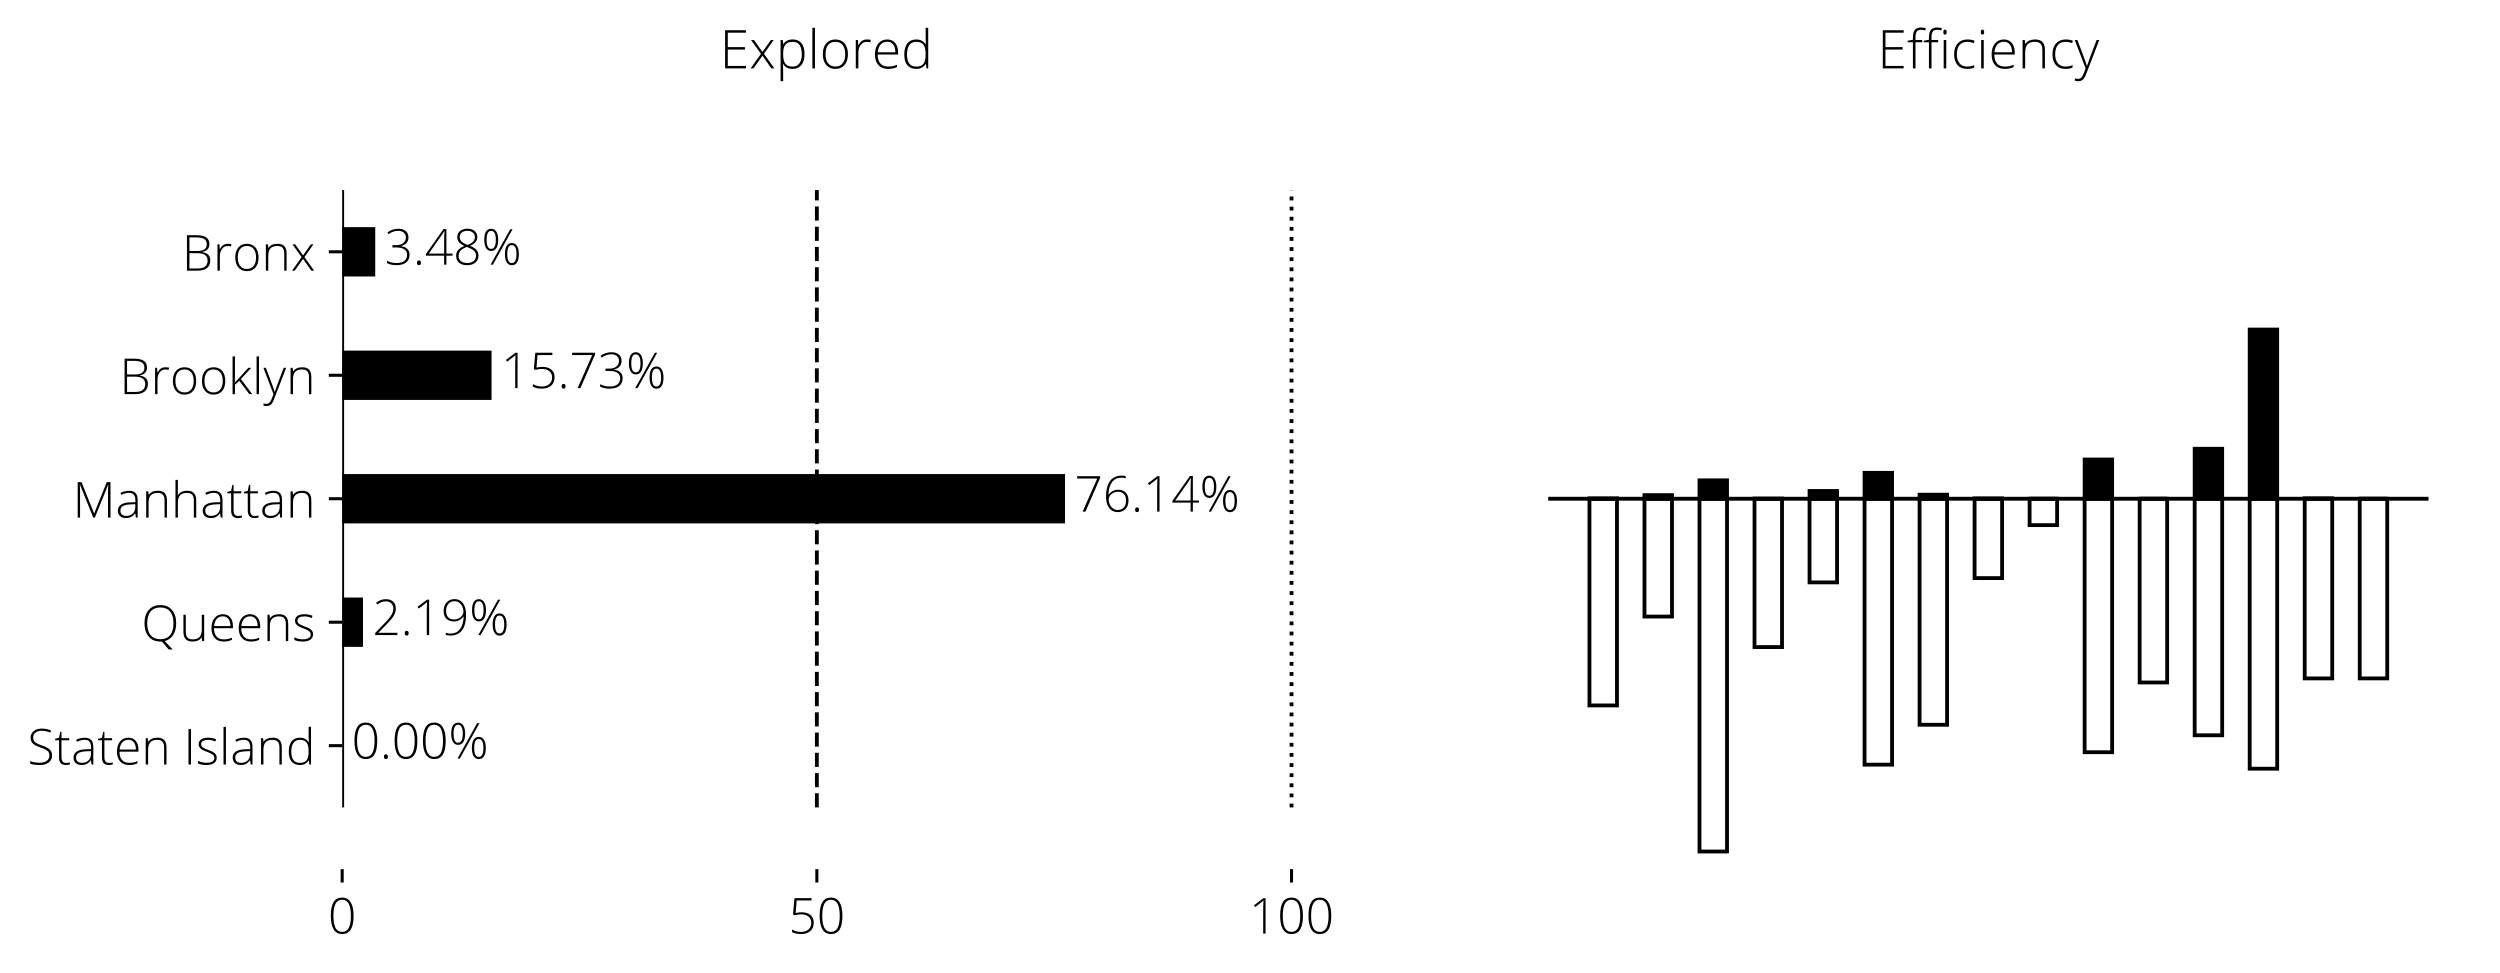
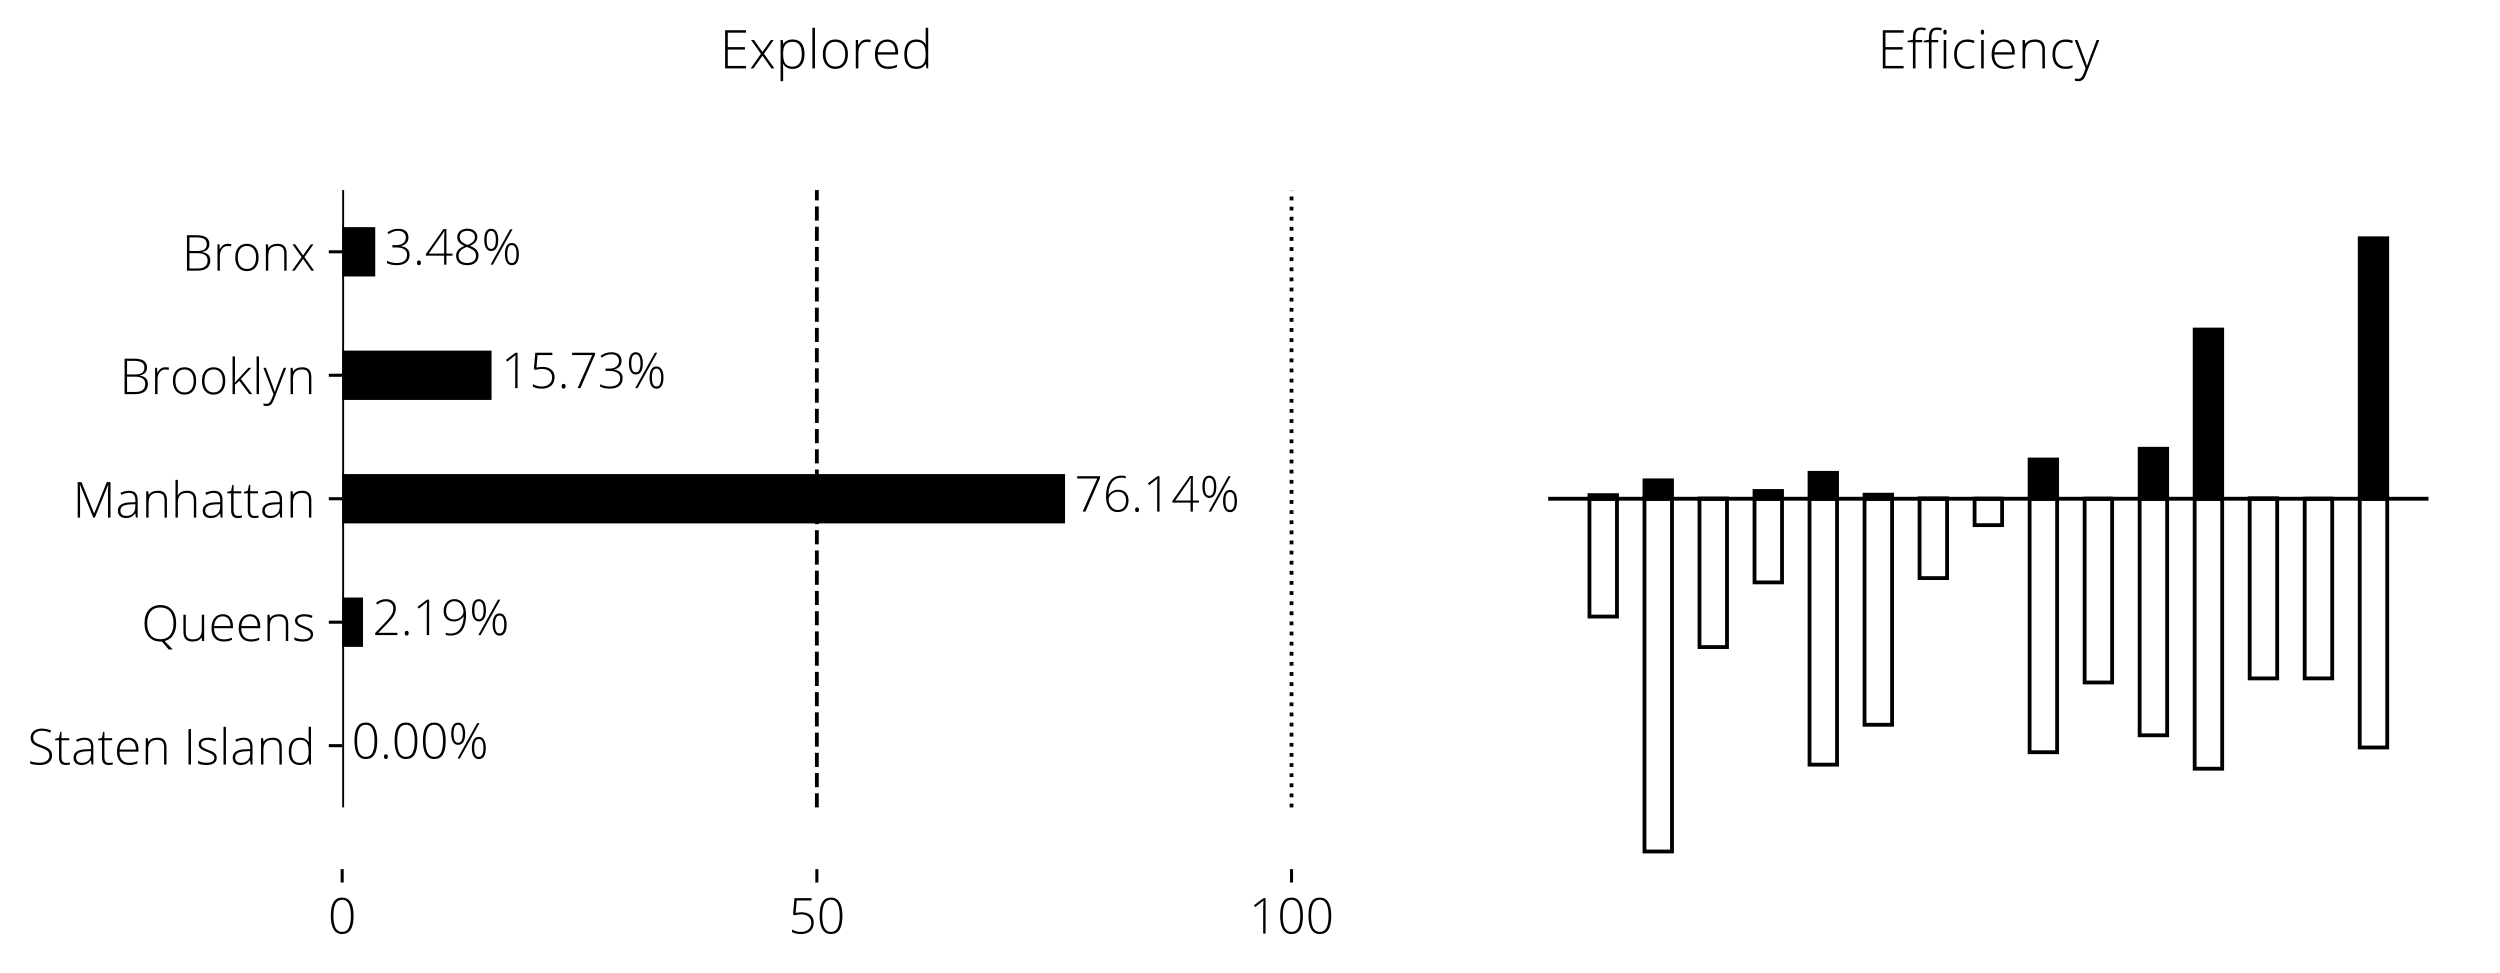
<svg xmlns="http://www.w3.org/2000/svg" xmlns:xlink="http://www.w3.org/1999/xlink" width="654.828pt" height="254.856pt" viewBox="0 0 654.828 254.856" version="1.1">
  <defs>
    <style type="text/css">*{stroke-linejoin: round; stroke-linecap: butt}</style>
  </defs>
  <g id="figure_1">
    <g id="patch_1">
      <path d="M 0 254.856  L 654.828 254.856  L 654.828 0  L 0 0  z " style="fill: #ffffff" />
    </g>
    <g id="axes_1">
      <g id="patch_2">
        <path d="M 89.628 227.654  L 343.265 227.654  L 343.265 33.614  L 89.628 33.614  L 89.628 227.654  z " style="fill: none" />
      </g>
      <g id="patch_3">
-         <path d="M 89.628 201.782  L 89.628 201.782  L 89.628 188.846  L 89.628 188.846  z " clip-path="url(#p8a4d530c50)" />
+         <path d="M 89.628 201.782  L 89.628 201.782  L 89.628 188.846  L 89.628 188.846  z " clip-path="url(#p8595ddb0e6)" />
      </g>
      <g id="patch_4">
-         <path d="M 89.628 169.442  L 95.077 169.442  L 95.077 156.506  L 89.628 156.506  z " clip-path="url(#p8a4d530c50)" />
+         <path d="M 89.628 169.442  L 95.077 169.442  L 95.077 156.506  L 89.628 156.506  z " clip-path="url(#p8595ddb0e6)" />
      </g>
      <g id="patch_5">
-         <path d="M 89.628 137.102  L 278.967 137.102  L 278.967 124.166  L 89.628 124.166  z " clip-path="url(#p8a4d530c50)" />
+         <path d="M 89.628 137.102  L 278.967 137.102  L 278.967 124.166  L 89.628 124.166  z " clip-path="url(#p8595ddb0e6)" />
      </g>
      <g id="patch_6">
-         <path d="M 89.628 104.762  L 128.753 104.762  L 128.753 91.826  L 89.628 91.826  z " clip-path="url(#p8a4d530c50)" />
+         <path d="M 89.628 104.762  L 128.753 104.762  L 128.753 91.826  L 89.628 91.826  z " clip-path="url(#p8595ddb0e6)" />
      </g>
      <g id="patch_7">
-         <path d="M 89.628 72.422  L 98.287 72.422  L 98.287 59.486  L 89.628 59.486  z " clip-path="url(#p8a4d530c50)" />
+         <path d="M 89.628 72.422  L 98.287 72.422  L 98.287 59.486  L 89.628 59.486  z " clip-path="url(#p8595ddb0e6)" />
      </g>
      <g id="matplotlib.axis_1">
        <g id="xtick_1">
          <g id="line2d_1">
            <defs>
-               <path id="m60d6a112e8" d="M 0 0  L 0 3.5  " style="stroke: #000000; stroke-width: 0.8" />
+               <path id="mc3b508fb8c" d="M 0 0  L 0 3.5  " style="stroke: #000000; stroke-width: 0.8" />
            </defs>
            <g>
-               <use xlink:href="#m60d6a112e8" x="89.628" y="227.654" style="stroke: #000000; stroke-width: 0.8" />
+               <use xlink:href="#mc3b508fb8c" x="89.628" y="227.654" style="stroke: #000000; stroke-width: 0.8" />
            </g>
          </g>
          <g id="text_1">
            <g transform="translate(85.91836 244.5322) scale(0.13 -0.13)">
              <defs>
                <path id="OpenSans-Light-30" d="M 3297 2297  Q 3297 1094 2930 515  Q 2563 -63 1819 -63  Q 1103 -63 731 532  Q 359 1128 359 2297  Q 359 3491 720 4066  Q 1081 4641 1819 4641  Q 2541 4641 2919 4045  Q 3297 3450 3297 2297  z M 697 2297  Q 697 1234 975 726  Q 1253 219 1819 219  Q 2409 219 2679 744  Q 2950 1269 2950 2297  Q 2950 3309 2679 3834  Q 2409 4359 1819 4359  Q 1228 4359 962 3834  Q 697 3309 697 2297  z " transform="scale(0.015625)" />
              </defs>
              <use xlink:href="#OpenSans-Light-30" />
            </g>
          </g>
        </g>
        <g id="xtick_2">
          <g id="line2d_2">
            <g>
-               <use xlink:href="#m60d6a112e8" x="213.96" y="227.654" style="stroke: #000000; stroke-width: 0.8" />
+               <use xlink:href="#mc3b508fb8c" x="213.96" y="227.654" style="stroke: #000000; stroke-width: 0.8" />
            </g>
          </g>
          <g id="text_2">
            <g transform="translate(206.5398 244.5322) scale(0.13 -0.13)">
              <defs>
                <path id="OpenSans-Light-35" d="M 1678 2747  Q 2409 2747 2829 2394  Q 3250 2041 3250 1422  Q 3250 719 2812 328  Q 2375 -63 1606 -63  Q 1266 -63 959 4  Q 653 72 447 197  L 447 519  Q 784 347 1046 280  Q 1309 213 1606 213  Q 2206 213 2568 530  Q 2931 847 2931 1388  Q 2931 1897 2578 2187  Q 2225 2478 1619 2478  Q 1213 2478 769 2356  L 581 2478  L 763 4569  L 2963 4569  L 2963 4269  L 1056 4269  L 916 2656  Q 1403 2747 1678 2747  z " transform="scale(0.015625)" />
              </defs>
              <use xlink:href="#OpenSans-Light-35" />
              <use xlink:href="#OpenSans-Light-30" x="57.08" />
            </g>
          </g>
        </g>
        <g id="xtick_3">
          <g id="line2d_3">
            <g>
-               <use xlink:href="#m60d6a112e8" x="338.292" y="227.654" style="stroke: #000000; stroke-width: 0.8" />
+               <use xlink:href="#mc3b508fb8c" x="338.292" y="227.654" style="stroke: #000000; stroke-width: 0.8" />
            </g>
          </g>
          <g id="text_3">
            <g transform="translate(327.1613 244.5322) scale(0.13 -0.13)">
              <defs>
                <path id="OpenSans-Light-31" d="M 2131 0  L 1825 0  L 1825 3328  Q 1825 3781 1863 4269  Q 1816 4222 1766 4178  Q 1716 4134 800 3419  L 622 3641  L 1863 4569  L 2131 4569  L 2131 0  z " transform="scale(0.015625)" />
              </defs>
              <use xlink:href="#OpenSans-Light-31" />
              <use xlink:href="#OpenSans-Light-30" x="57.08" />
              <use xlink:href="#OpenSans-Light-30" x="114.16" />
            </g>
          </g>
        </g>
      </g>
      <g id="matplotlib.axis_2">
        <g id="ytick_1">
          <g id="line2d_4">
            <defs>
-               <path id="m57451c003b" d="M 0 0  L -3.5 0  " style="stroke: #000000; stroke-width: 0.8" />
+               <path id="mf82429745a" d="M 0 0  L -3.5 0  " style="stroke: #000000; stroke-width: 0.8" />
            </defs>
            <g>
-               <use xlink:href="#m57451c003b" x="89.628" y="195.314" style="stroke: #000000; stroke-width: 0.8" />
+               <use xlink:href="#mf82429745a" x="89.628" y="195.314" style="stroke: #000000; stroke-width: 0.8" />
            </g>
          </g>
          <g id="text_4">
            <g transform="translate(7.2 200.2532) scale(0.13 -0.13)">
              <defs>
                <path id="OpenSans-Light-53" d="M 3169 1178  Q 3169 606 2748 271  Q 2328 -63 1631 -63  Q 794 -63 347 122  L 347 441  Q 841 231 1606 231  Q 2169 231 2498 489  Q 2828 747 2828 1166  Q 2828 1425 2718 1595  Q 2609 1766 2362 1906  Q 2116 2047 1638 2209  Q 938 2450 670 2729  Q 403 3009 403 3475  Q 403 3988 804 4311  Q 1206 4634 1838 4634  Q 2481 4634 3047 4391  L 2931 4116  Q 2363 4353 1844 4353  Q 1338 4353 1038 4118  Q 738 3884 738 3481  Q 738 3228 830 3065  Q 922 2903 1131 2773  Q 1341 2644 1850 2463  Q 2384 2278 2653 2104  Q 2922 1931 3045 1711  Q 3169 1491 3169 1178  z " transform="scale(0.015625)" />
                <path id="OpenSans-Light-74" d="M 1466 213  Q 1759 213 1978 263  L 1978 13  Q 1753 -63 1459 -63  Q 1009 -63 795 178  Q 581 419 581 934  L 581 3128  L 78 3128  L 78 3309  L 581 3450  L 738 4219  L 897 4219  L 897 3397  L 1894 3397  L 1894 3128  L 897 3128  L 897 978  Q 897 588 1034 400  Q 1172 213 1466 213  z " transform="scale(0.015625)" />
                <path id="OpenSans-Light-61" d="M 2631 0  L 2553 538  L 2528 538  Q 2272 209 2001 73  Q 1731 -63 1363 -63  Q 863 -63 584 193  Q 306 450 306 903  Q 306 1400 720 1675  Q 1134 1950 1919 1966  L 2566 1984  L 2566 2209  Q 2566 2694 2369 2941  Q 2172 3188 1734 3188  Q 1263 3188 756 2925  L 641 3194  Q 1200 3456 1747 3456  Q 2306 3456 2582 3165  Q 2859 2875 2859 2259  L 2859 0  L 2631 0  z M 1381 219  Q 1925 219 2239 530  Q 2553 841 2553 1394  L 2553 1728  L 1959 1703  Q 1244 1669 939 1480  Q 634 1291 634 891  Q 634 572 829 395  Q 1025 219 1381 219  z " transform="scale(0.015625)" />
                <path id="OpenSans-Light-65" d="M 1941 -63  Q 1200 -63 786 393  Q 372 850 372 1672  Q 372 2484 772 2973  Q 1172 3463 1850 3463  Q 2450 3463 2797 3044  Q 3144 2625 3144 1906  L 3144 1656  L 697 1656  Q 703 956 1023 587  Q 1344 219 1941 219  Q 2231 219 2451 259  Q 2672 300 3009 434  L 3009 153  Q 2722 28 2478 -17  Q 2234 -63 1941 -63  z M 1850 3188  Q 1359 3188 1062 2864  Q 766 2541 716 1931  L 2816 1931  Q 2816 2522 2559 2855  Q 2303 3188 1850 3188  z " transform="scale(0.015625)" />
                <path id="OpenSans-Light-6e" d="M 2938 0  L 2938 2203  Q 2938 2716 2722 2948  Q 2506 3181 2053 3181  Q 1444 3181 1161 2873  Q 878 2566 878 1875  L 878 0  L 569 0  L 569 3397  L 831 3397  L 891 2931  L 909 2931  Q 1241 3463 2088 3463  Q 3244 3463 3244 2222  L 3244 0  L 2938 0  z " transform="scale(0.015625)" />
                <path id="OpenSans-Light-20" transform="scale(0.015625)" />
                <path id="OpenSans-Light-49" d="M 647 0  L 647 4569  L 966 4569  L 966 0  L 647 0  z " transform="scale(0.015625)" />
                <path id="OpenSans-Light-73" d="M 2675 884  Q 2675 428 2328 182  Q 1981 -63 1344 -63  Q 663 -63 263 147  L 263 481  Q 775 225 1344 225  Q 1847 225 2108 392  Q 2369 559 2369 838  Q 2369 1094 2161 1269  Q 1953 1444 1478 1613  Q 969 1797 762 1930  Q 556 2063 451 2230  Q 347 2397 347 2638  Q 347 3019 667 3241  Q 988 3463 1563 3463  Q 2113 3463 2606 3256  L 2491 2975  Q 1991 3181 1563 3181  Q 1147 3181 903 3043  Q 659 2906 659 2663  Q 659 2397 848 2237  Q 1038 2078 1588 1881  Q 2047 1716 2256 1583  Q 2466 1450 2570 1281  Q 2675 1113 2675 884  z " transform="scale(0.015625)" />
                <path id="OpenSans-Light-6c" d="M 878 0  L 569 0  L 569 4863  L 878 4863  L 878 0  z " transform="scale(0.015625)" />
                <path id="OpenSans-Light-64" d="M 1813 3463  Q 2181 3463 2450 3328  Q 2719 3194 2931 2869  L 2950 2869  Q 2931 3263 2931 3641  L 2931 4863  L 3238 4863  L 3238 0  L 3034 0  L 2956 519  L 2931 519  Q 2544 -63 1819 -63  Q 1116 -63 744 375  Q 372 813 372 1650  Q 372 2531 740 2997  Q 1109 3463 1813 3463  z M 1813 3181  Q 1256 3181 976 2790  Q 697 2400 697 1656  Q 697 213 1819 213  Q 2394 213 2662 547  Q 2931 881 2931 1650  L 2931 1703  Q 2931 2491 2667 2836  Q 2403 3181 1813 3181  z " transform="scale(0.015625)" />
              </defs>
              <use xlink:href="#OpenSans-Light-53" />
              <use xlink:href="#OpenSans-Light-74" x="54.492" />
              <use xlink:href="#OpenSans-Light-61" x="87.988" />
              <use xlink:href="#OpenSans-Light-74" x="140.967" />
              <use xlink:href="#OpenSans-Light-65" x="174.463" />
              <use xlink:href="#OpenSans-Light-6e" x="229.346" />
              <use xlink:href="#OpenSans-Light-20" x="288.33" />
              <use xlink:href="#OpenSans-Light-49" x="314.307" />
              <use xlink:href="#OpenSans-Light-73" x="339.502" />
              <use xlink:href="#OpenSans-Light-6c" x="386.084" />
              <use xlink:href="#OpenSans-Light-61" x="408.691" />
              <use xlink:href="#OpenSans-Light-6e" x="461.67" />
              <use xlink:href="#OpenSans-Light-64" x="520.654" />
            </g>
          </g>
        </g>
        <g id="ytick_2">
          <g id="line2d_5">
            <g>
-               <use xlink:href="#m57451c003b" x="89.628" y="162.974" style="stroke: #000000; stroke-width: 0.8" />
+               <use xlink:href="#mf82429745a" x="89.628" y="162.974" style="stroke: #000000; stroke-width: 0.8" />
            </g>
          </g>
          <g id="text_5">
            <g transform="translate(37.03094 167.9132) scale(0.13 -0.13)">
              <defs>
                <path id="OpenSans-Light-51" d="M 4488 2291  Q 4488 1372 4094 770  Q 3700 169 3003 0  L 4044 -1088  L 3525 -1088  L 2644 -56  L 2541 -63  L 2444 -63  Q 1491 -63 947 570  Q 403 1203 403 2297  Q 403 3388 951 4014  Q 1500 4641 2450 4641  Q 3406 4641 3947 4011  Q 4488 3381 4488 2291  z M 750 2291  Q 750 1309 1187 773  Q 1625 238 2444 238  Q 3269 238 3705 769  Q 4141 1300 4141 2291  Q 4141 3278 3705 3804  Q 3269 4331 2450 4331  Q 1634 4331 1192 3800  Q 750 3269 750 2291  z " transform="scale(0.015625)" />
                <path id="OpenSans-Light-75" d="M 838 3397  L 838 1197  Q 838 684 1053 451  Q 1269 219 1722 219  Q 2328 219 2614 525  Q 2900 831 2900 1522  L 2900 3397  L 3206 3397  L 3206 0  L 2944 0  L 2888 469  L 2869 469  Q 2538 -63 1691 -63  Q 531 -63 531 1178  L 531 3397  L 838 3397  z " transform="scale(0.015625)" />
              </defs>
              <use xlink:href="#OpenSans-Light-51" />
              <use xlink:href="#OpenSans-Light-75" x="76.416" />
              <use xlink:href="#OpenSans-Light-65" x="135.4" />
              <use xlink:href="#OpenSans-Light-65" x="190.283" />
              <use xlink:href="#OpenSans-Light-6e" x="245.166" />
              <use xlink:href="#OpenSans-Light-73" x="304.15" />
            </g>
          </g>
        </g>
        <g id="ytick_3">
          <g id="line2d_6">
            <g>
-               <use xlink:href="#m57451c003b" x="89.628" y="130.634" style="stroke: #000000; stroke-width: 0.8" />
+               <use xlink:href="#mf82429745a" x="89.628" y="130.634" style="stroke: #000000; stroke-width: 0.8" />
            </g>
          </g>
          <g id="text_6">
            <g transform="translate(19.03406 135.5732) scale(0.13 -0.13)">
              <defs>
                <path id="OpenSans-Light-4d" d="M 2656 0  L 953 4219  L 928 4219  Q 953 3831 953 3425  L 953 0  L 647 0  L 647 4569  L 1141 4569  L 2759 550  L 2778 550  L 4397 4569  L 4878 4569  L 4878 0  L 4556 0  L 4556 3463  Q 4556 3825 4594 4213  L 4569 4213  L 2859 0  L 2656 0  z " transform="scale(0.015625)" />
                <path id="OpenSans-Light-68" d="M 2938 0  L 2938 2203  Q 2938 2716 2722 2948  Q 2506 3181 2053 3181  Q 1444 3181 1161 2873  Q 878 2566 878 1875  L 878 0  L 569 0  L 569 4863  L 878 4863  L 878 3316  L 863 2881  L 884 2881  Q 1075 3188 1365 3325  Q 1656 3463 2088 3463  Q 3244 3463 3244 2222  L 3244 0  L 2938 0  z " transform="scale(0.015625)" />
              </defs>
              <use xlink:href="#OpenSans-Light-4d" />
              <use xlink:href="#OpenSans-Light-61" x="86.279" />
              <use xlink:href="#OpenSans-Light-6e" x="139.258" />
              <use xlink:href="#OpenSans-Light-68" x="198.242" />
              <use xlink:href="#OpenSans-Light-61" x="257.227" />
              <use xlink:href="#OpenSans-Light-74" x="310.205" />
              <use xlink:href="#OpenSans-Light-74" x="343.701" />
              <use xlink:href="#OpenSans-Light-61" x="377.197" />
              <use xlink:href="#OpenSans-Light-6e" x="430.176" />
            </g>
          </g>
        </g>
        <g id="ytick_4">
          <g id="line2d_7">
            <g>
-               <use xlink:href="#m57451c003b" x="89.628" y="98.294" style="stroke: #000000; stroke-width: 0.8" />
+               <use xlink:href="#mf82429745a" x="89.628" y="98.294" style="stroke: #000000; stroke-width: 0.8" />
            </g>
          </g>
          <g id="text_7">
            <g transform="translate(31.31703 103.2332) scale(0.13 -0.13)">
              <defs>
                <path id="OpenSans-Light-42" d="M 647 4569  L 1900 4569  Q 2747 4569 3144 4281  Q 3541 3994 3541 3413  Q 3541 3016 3298 2752  Q 3056 2488 2591 2413  L 2591 2394  Q 3138 2313 3395 2048  Q 3653 1784 3653 1313  Q 3653 681 3234 340  Q 2816 0 2047 0  L 647 0  L 647 4569  z M 966 2534  L 1972 2534  Q 2616 2534 2908 2748  Q 3200 2963 3200 3419  Q 3200 3875 2870 4081  Q 2541 4288 1888 4288  L 966 4288  L 966 2534  z M 966 2253  L 966 281  L 2041 281  Q 3309 281 3309 1313  Q 3309 2253 1972 2253  L 966 2253  z " transform="scale(0.015625)" />
                <path id="OpenSans-Light-72" d="M 1906 3463  Q 2122 3463 2369 3419  L 2309 3122  Q 2097 3175 1869 3175  Q 1434 3175 1156 2806  Q 878 2438 878 1875  L 878 0  L 569 0  L 569 3397  L 831 3397  L 863 2784  L 884 2784  Q 1094 3159 1331 3311  Q 1569 3463 1906 3463  z " transform="scale(0.015625)" />
                <path id="OpenSans-Light-6f" d="M 3378 1703  Q 3378 872 2975 404  Q 2572 -63 1863 -63  Q 1416 -63 1075 153  Q 734 369 553 772  Q 372 1175 372 1703  Q 372 2534 775 2998  Q 1178 3463 1881 3463  Q 2581 3463 2979 2992  Q 3378 2522 3378 1703  z M 697 1703  Q 697 1003 1005 611  Q 1313 219 1875 219  Q 2438 219 2745 611  Q 3053 1003 3053 1703  Q 3053 2406 2742 2793  Q 2431 3181 1869 3181  Q 1306 3181 1001 2795  Q 697 2409 697 1703  z " transform="scale(0.015625)" />
                <path id="OpenSans-Light-6b" d="M 872 1491  L 2606 3397  L 2981 3397  L 1644 1947  L 3097 0  L 2725 0  L 1434 1716  L 878 1209  L 878 0  L 569 0  L 569 4863  L 878 4863  L 878 2425  L 856 1491  L 872 1491  z " transform="scale(0.015625)" />
                <path id="OpenSans-Light-79" d="M 0 3397  L 319 3397  L 1038 1491  Q 1366 613 1453 306  L 1472 306  Q 1603 709 1900 1509  L 2619 3397  L 2938 3397  L 1416 -550  Q 1231 -1031 1106 -1200  Q 981 -1369 814 -1453  Q 647 -1538 409 -1538  Q 231 -1538 13 -1472  L 13 -1203  Q 194 -1253 403 -1253  Q 563 -1253 684 -1178  Q 806 -1103 904 -945  Q 1003 -788 1133 -445  Q 1263 -103 1300 0  L 0 3397  z " transform="scale(0.015625)" />
              </defs>
              <use xlink:href="#OpenSans-Light-42" />
              <use xlink:href="#OpenSans-Light-72" x="62.695" />
              <use xlink:href="#OpenSans-Light-6f" x="101.611" />
              <use xlink:href="#OpenSans-Light-6f" x="160.205" />
              <use xlink:href="#OpenSans-Light-6b" x="218.799" />
              <use xlink:href="#OpenSans-Light-6c" x="267.188" />
              <use xlink:href="#OpenSans-Light-79" x="289.795" />
              <use xlink:href="#OpenSans-Light-6e" x="335.693" />
            </g>
          </g>
        </g>
        <g id="ytick_5">
          <g id="line2d_8">
            <g>
-               <use xlink:href="#m57451c003b" x="89.628" y="65.954" style="stroke: #000000; stroke-width: 0.8" />
+               <use xlink:href="#mf82429745a" x="89.628" y="65.954" style="stroke: #000000; stroke-width: 0.8" />
            </g>
          </g>
          <g id="text_8">
            <g transform="translate(47.65641 70.89317) scale(0.13 -0.13)">
              <defs>
                <path id="OpenSans-Light-78" d="M 1403 1747  L 219 3397  L 575 3397  L 1588 1966  L 2591 3397  L 2931 3397  L 1766 1747  L 3016 0  L 2656 0  L 1588 1516  L 513 0  L 172 0  L 1403 1747  z " transform="scale(0.015625)" />
              </defs>
              <use xlink:href="#OpenSans-Light-42" />
              <use xlink:href="#OpenSans-Light-72" x="62.695" />
              <use xlink:href="#OpenSans-Light-6f" x="101.611" />
              <use xlink:href="#OpenSans-Light-6e" x="160.205" />
              <use xlink:href="#OpenSans-Light-78" x="219.189" />
            </g>
          </g>
        </g>
      </g>
      <g id="LineCollection_1">
-         <path d="M 89.628 211.484  L 89.628 49.784  " clip-path="url(#p8a4d530c50)" style="fill: none; stroke: #000000" />
+         <path d="M 89.628 211.484  L 89.628 49.784  " clip-path="url(#p8595ddb0e6)" style="fill: none; stroke: #000000" />
      </g>
      <g id="LineCollection_2">
-         <path d="M 213.96 211.484  L 213.96 49.784  " clip-path="url(#p8a4d530c50)" style="fill: none; stroke-dasharray: 3.7,1.6; stroke-dashoffset: 0; stroke: #000000" />
+         <path d="M 213.96 211.484  L 213.96 49.784  " clip-path="url(#p8595ddb0e6)" style="fill: none; stroke-dasharray: 3.7,1.6; stroke-dashoffset: 0; stroke: #000000" />
      </g>
      <g id="LineCollection_3">
-         <path d="M 338.292 211.484  L 338.292 49.784  " clip-path="url(#p8a4d530c50)" style="fill: none; stroke-dasharray: 1,1.65; stroke-dashoffset: 0; stroke: #000000" />
+         <path d="M 338.292 211.484  L 338.292 49.784  " clip-path="url(#p8595ddb0e6)" style="fill: none; stroke-dasharray: 1,1.65; stroke-dashoffset: 0; stroke: #000000" />
      </g>
      <g id="text_9">
        <g transform="translate(92.11507 198.6911) scale(0.13 -0.13)">
          <defs>
            <path id="OpenSans-Light-2e" d="M 506 244  Q 506 550 756 550  Q 1013 550 1013 244  Q 1013 -63 756 -63  Q 506 -63 506 244  z " transform="scale(0.015625)" />
            <path id="OpenSans-Light-25" d="M 659 3206  Q 659 2625 800 2333  Q 941 2041 1241 2041  Q 1844 2041 1844 3206  Q 1844 3781 1689 4070  Q 1534 4359 1241 4359  Q 941 4359 800 4070  Q 659 3781 659 3206  z M 2150 3206  Q 2150 2500 1915 2133  Q 1681 1766 1241 1766  Q 825 1766 589 2142  Q 353 2519 353 3206  Q 353 3903 578 4268  Q 803 4634 1241 4634  Q 1675 4634 1912 4257  Q 2150 3881 2150 3206  z M 3322 1369  Q 3322 791 3462 502  Q 3603 213 3903 213  Q 4506 213 4506 1369  Q 4506 2522 3903 2522  Q 3603 2522 3462 2236  Q 3322 1950 3322 1369  z M 4813 1369  Q 4813 663 4581 295  Q 4350 -72 3909 -72  Q 3484 -72 3250 308  Q 3016 688 3016 1369  Q 3016 2072 3245 2434  Q 3475 2797 3909 2797  Q 4338 2797 4575 2422  Q 4813 2047 4813 1369  z M 4000 4569  L 1466 0  L 1166 0  L 3700 4569  L 4000 4569  z " transform="scale(0.015625)" />
          </defs>
          <use xlink:href="#OpenSans-Light-30" />
          <use xlink:href="#OpenSans-Light-2e" x="57.08" />
          <use xlink:href="#OpenSans-Light-30" x="80.859" />
          <use xlink:href="#OpenSans-Light-30" x="137.939" />
          <use xlink:href="#OpenSans-Light-25" x="195.02" />
        </g>
      </g>
      <g id="text_10">
        <g transform="translate(97.5641 166.3511) scale(0.13 -0.13)">
          <defs>
            <path id="OpenSans-Light-32" d="M 3213 0  L 353 0  L 353 275  L 1569 1544  Q 2081 2075 2287 2356  Q 2494 2638 2591 2894  Q 2688 3150 2688 3431  Q 2688 3841 2419 4097  Q 2150 4353 1722 4353  Q 1150 4353 628 3938  L 459 4153  Q 1031 4634 1728 4634  Q 2325 4634 2667 4315  Q 3009 3997 3009 3438  Q 3009 2984 2779 2561  Q 2550 2138 1941 1516  L 769 313  L 769 300  L 3213 300  L 3213 0  z " transform="scale(0.015625)" />
            <path id="OpenSans-Light-39" d="M 3238 2631  Q 3238 1731 3002 1125  Q 2766 519 2314 228  Q 1863 -63 1222 -63  Q 897 -63 622 19  L 622 288  Q 756 244 945 220  Q 1134 197 1234 197  Q 2006 197 2443 755  Q 2881 1313 2931 2381  L 2894 2381  Q 2666 2081 2350 1920  Q 2034 1759 1691 1759  Q 1056 1759 701 2109  Q 347 2459 347 3103  Q 347 3791 736 4216  Q 1125 4641 1747 4641  Q 2197 4641 2534 4405  Q 2872 4169 3055 3712  Q 3238 3256 3238 2631  z M 1747 4366  Q 1253 4366 959 4033  Q 666 3700 666 3122  Q 666 2578 937 2297  Q 1209 2016 1716 2016  Q 2031 2016 2304 2156  Q 2578 2297 2739 2530  Q 2900 2763 2900 3003  Q 2900 3369 2754 3687  Q 2609 4006 2348 4186  Q 2088 4366 1747 4366  z " transform="scale(0.015625)" />
          </defs>
          <use xlink:href="#OpenSans-Light-32" />
          <use xlink:href="#OpenSans-Light-2e" x="57.08" />
          <use xlink:href="#OpenSans-Light-31" x="80.859" />
          <use xlink:href="#OpenSans-Light-39" x="137.939" />
          <use xlink:href="#OpenSans-Light-25" x="195.02" />
        </g>
      </g>
      <g id="text_11">
        <g transform="translate(281.4537 134.0111) scale(0.13 -0.13)">
          <defs>
            <path id="OpenSans-Light-37" d="M 1044 0  L 2925 4269  L 341 4269  L 341 4569  L 3297 4569  L 3297 4341  L 1409 0  L 1044 0  z " transform="scale(0.015625)" />
            <path id="OpenSans-Light-36" d="M 409 1947  Q 409 2838 651 3445  Q 894 4053 1339 4347  Q 1784 4641 2413 4641  Q 2706 4641 2950 4569  L 2950 4294  Q 2722 4378 2400 4378  Q 1628 4378 1198 3822  Q 769 3266 716 2203  L 756 2203  Q 994 2509 1300 2665  Q 1606 2822 1947 2822  Q 2588 2822 2948 2456  Q 3309 2091 3309 1447  Q 3309 747 2929 342  Q 2550 -63 1906 -63  Q 1213 -63 811 467  Q 409 997 409 1947  z M 1906 213  Q 2419 213 2703 534  Q 2988 856 2988 1453  Q 2988 1978 2706 2272  Q 2425 2566 1941 2566  Q 1622 2566 1348 2425  Q 1075 2284 912 2051  Q 750 1819 750 1575  Q 750 1228 904 908  Q 1059 588 1323 400  Q 1588 213 1906 213  z " transform="scale(0.015625)" />
            <path id="OpenSans-Light-34" d="M 3566 1166  L 2778 1166  L 2778 0  L 2484 0  L 2484 1166  L 134 1166  L 134 1375  L 2400 4594  L 2778 4594  L 2778 1434  L 3566 1434  L 3566 1166  z M 2484 1434  L 2484 2741  Q 2484 3684 2528 4325  L 2503 4325  Q 2441 4209 2119 3738  L 506 1434  L 2484 1434  z " transform="scale(0.015625)" />
          </defs>
          <use xlink:href="#OpenSans-Light-37" />
          <use xlink:href="#OpenSans-Light-36" x="57.08" />
          <use xlink:href="#OpenSans-Light-2e" x="114.16" />
          <use xlink:href="#OpenSans-Light-31" x="137.939" />
          <use xlink:href="#OpenSans-Light-34" x="195.02" />
          <use xlink:href="#OpenSans-Light-25" x="252.1" />
        </g>
      </g>
      <g id="text_12">
        <g transform="translate(131.2399 101.6711) scale(0.13 -0.13)">
          <defs>
            <path id="OpenSans-Light-33" d="M 3059 3494  Q 3059 3069 2792 2778  Q 2525 2488 2075 2406  L 2075 2388  Q 2625 2319 2912 2037  Q 3200 1756 3200 1281  Q 3200 641 2764 289  Q 2328 -63 1509 -63  Q 813 -63 294 197  L 294 506  Q 556 369 882 291  Q 1209 213 1497 213  Q 2188 213 2534 492  Q 2881 772 2881 1281  Q 2881 1734 2526 1978  Q 2172 2222 1484 2222  L 991 2222  L 991 2522  L 1491 2522  Q 2059 2522 2392 2792  Q 2725 3063 2725 3525  Q 2725 3906 2454 4136  Q 2184 4366 1747 4366  Q 1406 4366 1125 4270  Q 844 4175 494 3944  L 341 4153  Q 606 4375 981 4504  Q 1356 4634 1741 4634  Q 2372 4634 2715 4336  Q 3059 4038 3059 3494  z " transform="scale(0.015625)" />
          </defs>
          <use xlink:href="#OpenSans-Light-31" />
          <use xlink:href="#OpenSans-Light-35" x="57.08" />
          <use xlink:href="#OpenSans-Light-2e" x="114.16" />
          <use xlink:href="#OpenSans-Light-37" x="137.939" />
          <use xlink:href="#OpenSans-Light-33" x="195.02" />
          <use xlink:href="#OpenSans-Light-25" x="252.1" />
        </g>
      </g>
      <g id="text_13">
        <g transform="translate(100.7736 69.33114) scale(0.13 -0.13)">
          <defs>
            <path id="OpenSans-Light-38" d="M 1819 4647  Q 2400 4647 2754 4350  Q 3109 4053 3109 3547  Q 3109 3197 2889 2928  Q 2669 2659 2175 2431  Q 2775 2184 3019 1890  Q 3263 1597 3263 1178  Q 3263 613 2867 275  Q 2472 -63 1806 -63  Q 1116 -63 747 253  Q 378 569 378 1172  Q 378 1581 637 1890  Q 897 2200 1441 2419  Q 938 2656 731 2920  Q 525 3184 525 3553  Q 525 3881 690 4129  Q 856 4378 1154 4512  Q 1453 4647 1819 4647  z M 697 1125  Q 697 694 989 456  Q 1281 219 1806 219  Q 2319 219 2631 470  Q 2944 722 2944 1153  Q 2944 1541 2698 1783  Q 2453 2025 1753 2291  Q 1178 2069 937 1800  Q 697 1531 697 1125  z M 1813 4366  Q 1372 4366 1105 4148  Q 838 3931 838 3553  Q 838 3334 936 3167  Q 1034 3000 1220 2864  Q 1406 2728 1844 2547  Q 2353 2744 2575 2981  Q 2797 3219 2797 3553  Q 2797 3928 2533 4147  Q 2269 4366 1813 4366  z " transform="scale(0.015625)" />
          </defs>
          <use xlink:href="#OpenSans-Light-33" />
          <use xlink:href="#OpenSans-Light-2e" x="57.08" />
          <use xlink:href="#OpenSans-Light-34" x="80.859" />
          <use xlink:href="#OpenSans-Light-38" x="137.939" />
          <use xlink:href="#OpenSans-Light-25" x="195.02" />
        </g>
      </g>
      <g id="text_14">
        <g transform="translate(188.5144 17.91219) scale(0.14 -0.14)">
          <defs>
            <path id="OpenSans-Light-45" d="M 3144 0  L 647 0  L 647 4569  L 3144 4569  L 3144 4275  L 966 4275  L 966 2547  L 3022 2547  L 3022 2253  L 966 2253  L 966 294  L 3144 294  L 3144 0  z " transform="scale(0.015625)" />
            <path id="OpenSans-Light-70" d="M 2022 -63  Q 1238 -63 878 525  L 856 525  L 866 263  Q 878 31 878 -244  L 878 -1538  L 569 -1538  L 569 3397  L 831 3397  L 891 2913  L 909 2913  Q 1259 3463 2028 3463  Q 2716 3463 3077 3011  Q 3438 2559 3438 1697  Q 3438 859 3058 398  Q 2678 -63 2022 -63  z M 2016 213  Q 2538 213 2823 600  Q 3109 988 3109 1684  Q 3109 3181 2028 3181  Q 1434 3181 1156 2854  Q 878 2528 878 1791  L 878 1691  Q 878 894 1145 553  Q 1413 213 2016 213  z " transform="scale(0.015625)" />
          </defs>
          <use xlink:href="#OpenSans-Light-45" />
          <use xlink:href="#OpenSans-Light-78" x="55.176" />
          <use xlink:href="#OpenSans-Light-70" x="104.98" />
          <use xlink:href="#OpenSans-Light-6c" x="164.502" />
          <use xlink:href="#OpenSans-Light-6f" x="187.109" />
          <use xlink:href="#OpenSans-Light-72" x="245.703" />
          <use xlink:href="#OpenSans-Light-65" x="284.619" />
          <use xlink:href="#OpenSans-Light-64" x="339.502" />
        </g>
      </g>
    </g>
    <g id="axes_2">
      <g id="patch_8">
-         <path d="M 416.329 130.634  L 423.535 130.634  L 423.535 130.554  L 416.329 130.554  z " clip-path="url(#p25d5e8e2bc)" style="stroke: #000000; stroke-linejoin: miter" />
+         <path d="M 416.329 130.634  L 423.535 130.634  L 423.535 129.688  L 416.329 129.688  z " clip-path="url(#p18be7651af)" style="stroke: #000000; stroke-linejoin: miter" />
      </g>
      <g id="patch_9">
-         <path d="M 430.741 130.634  L 437.946 130.634  L 437.946 129.688  L 430.741 129.688  z " clip-path="url(#p25d5e8e2bc)" style="stroke: #000000; stroke-linejoin: miter" />
+         <path d="M 430.741 130.634  L 437.946 130.634  L 437.946 125.817  L 430.741 125.817  z " clip-path="url(#p18be7651af)" style="stroke: #000000; stroke-linejoin: miter" />
      </g>
      <g id="patch_10">
-         <path d="M 445.152 130.634  L 452.357 130.634  L 452.357 125.817  L 445.152 125.817  z " clip-path="url(#p25d5e8e2bc)" style="stroke: #000000; stroke-linejoin: miter" />
+         <path d="M 445.152 130.634  L 452.357 130.634  L 452.357 130.613  L 445.152 130.613  z " clip-path="url(#p18be7651af)" style="stroke: #000000; stroke-linejoin: miter" />
      </g>
      <g id="patch_11">
-         <path d="M 459.563 130.634  L 466.768 130.634  L 466.768 130.613  L 459.563 130.613  z " clip-path="url(#p25d5e8e2bc)" style="stroke: #000000; stroke-linejoin: miter" />
+         <path d="M 459.563 130.634  L 466.768 130.634  L 466.768 128.603  L 459.563 128.603  z " clip-path="url(#p18be7651af)" style="stroke: #000000; stroke-linejoin: miter" />
      </g>
      <g id="patch_12">
-         <path d="M 473.974 130.634  L 481.18 130.634  L 481.18 128.603  L 473.974 128.603  z " clip-path="url(#p25d5e8e2bc)" style="stroke: #000000; stroke-linejoin: miter" />
+         <path d="M 473.974 130.634  L 481.18 130.634  L 481.18 123.849  L 473.974 123.849  z " clip-path="url(#p18be7651af)" style="stroke: #000000; stroke-linejoin: miter" />
      </g>
      <g id="patch_13">
-         <path d="M 488.385 130.634  L 495.591 130.634  L 495.591 123.849  L 488.385 123.849  z " clip-path="url(#p25d5e8e2bc)" style="stroke: #000000; stroke-linejoin: miter" />
+         <path d="M 488.385 130.634  L 495.591 130.634  L 495.591 129.575  L 488.385 129.575  z " clip-path="url(#p18be7651af)" style="stroke: #000000; stroke-linejoin: miter" />
      </g>
      <g id="patch_14">
-         <path d="M 502.796 130.634  L 510.002 130.634  L 510.002 129.575  L 502.796 129.575  z " clip-path="url(#p25d5e8e2bc)" style="stroke: #000000; stroke-linejoin: miter" />
+         <path d="M 502.796 130.634  L 510.002 130.634  L 510.002 130.564  L 502.796 130.564  z " clip-path="url(#p18be7651af)" style="stroke: #000000; stroke-linejoin: miter" />
      </g>
      <g id="patch_15">
-         <path d="M 517.207 130.634  L 524.413 130.634  L 524.413 130.564  L 517.207 130.564  z " clip-path="url(#p25d5e8e2bc)" style="stroke: #000000; stroke-linejoin: miter" />
+         <path d="M 517.207 130.634  L 524.413 130.634  L 524.413 130.634  L 517.207 130.634  z " clip-path="url(#p18be7651af)" style="stroke: #000000; stroke-linejoin: miter" />
      </g>
      <g id="patch_16">
-         <path d="M 531.619 130.634  L 538.824 130.634  L 538.824 130.634  L 531.619 130.634  z " clip-path="url(#p25d5e8e2bc)" style="stroke: #000000; stroke-linejoin: miter" />
+         <path d="M 531.619 130.634  L 538.824 130.634  L 538.824 120.361  L 531.619 120.361  z " clip-path="url(#p18be7651af)" style="stroke: #000000; stroke-linejoin: miter" />
      </g>
      <g id="patch_17">
-         <path d="M 546.03 130.634  L 553.235 130.634  L 553.235 120.361  L 546.03 120.361  z " clip-path="url(#p25d5e8e2bc)" style="stroke: #000000; stroke-linejoin: miter" />
+         <path d="M 546.03 130.634  L 553.235 130.634  L 553.235 130.634  L 546.03 130.634  z " clip-path="url(#p18be7651af)" style="stroke: #000000; stroke-linejoin: miter" />
      </g>
      <g id="patch_18">
-         <path d="M 560.441 130.634  L 567.647 130.634  L 567.647 130.634  L 560.441 130.634  z " clip-path="url(#p25d5e8e2bc)" style="stroke: #000000; stroke-linejoin: miter" />
+         <path d="M 560.441 130.634  L 567.647 130.634  L 567.647 117.545  L 560.441 117.545  z " clip-path="url(#p18be7651af)" style="stroke: #000000; stroke-linejoin: miter" />
      </g>
      <g id="patch_19">
-         <path d="M 574.852 130.634  L 582.058 130.634  L 582.058 117.545  L 574.852 117.545  z " clip-path="url(#p25d5e8e2bc)" style="stroke: #000000; stroke-linejoin: miter" />
+         <path d="M 574.852 130.634  L 582.058 130.634  L 582.058 86.32  L 574.852 86.32  z " clip-path="url(#p18be7651af)" style="stroke: #000000; stroke-linejoin: miter" />
      </g>
      <g id="patch_20">
-         <path d="M 589.263 130.634  L 596.469 130.634  L 596.469 86.32  L 589.263 86.32  z " clip-path="url(#p25d5e8e2bc)" style="stroke: #000000; stroke-linejoin: miter" />
+         <path d="M 589.263 130.634  L 596.469 130.634  L 596.469 130.539  L 589.263 130.539  z " clip-path="url(#p18be7651af)" style="stroke: #000000; stroke-linejoin: miter" />
      </g>
      <g id="patch_21">
-         <path d="M 603.674 130.634  L 610.88 130.634  L 610.88 130.539  L 603.674 130.539  z " clip-path="url(#p25d5e8e2bc)" style="stroke: #000000; stroke-linejoin: miter" />
+         <path d="M 603.674 130.634  L 610.88 130.634  L 610.88 130.634  L 603.674 130.634  z " clip-path="url(#p18be7651af)" style="stroke: #000000; stroke-linejoin: miter" />
      </g>
      <g id="patch_22">
-         <path d="M 618.086 130.634  L 625.291 130.634  L 625.291 130.634  L 618.086 130.634  z " clip-path="url(#p25d5e8e2bc)" style="stroke: #000000; stroke-linejoin: miter" />
+         <path d="M 618.086 130.634  L 625.291 130.634  L 625.291 62.412  L 618.086 62.412  z " clip-path="url(#p18be7651af)" style="stroke: #000000; stroke-linejoin: miter" />
      </g>
      <g id="patch_23">
-         <path d="M 416.329 130.634  L 423.535 130.634  L 423.535 184.777  L 416.329 184.777  L 416.329 130.634  z " clip-path="url(#p25d5e8e2bc)" style="fill: none; stroke: #000000; stroke-linejoin: miter" />
+         <path d="M 416.329 130.634  L 423.535 130.634  L 423.535 161.495  L 416.329 161.495  L 416.329 130.634  z " clip-path="url(#p18be7651af)" style="fill: none; stroke: #000000; stroke-linejoin: miter" />
      </g>
      <g id="patch_24">
-         <path d="M 430.741 130.634  L 437.946 130.634  L 437.946 161.495  L 430.741 161.495  L 430.741 130.634  z " clip-path="url(#p25d5e8e2bc)" style="fill: none; stroke: #000000; stroke-linejoin: miter" />
+         <path d="M 430.741 130.634  L 437.946 130.634  L 437.946 223.034  L 430.741 223.034  L 430.741 130.634  z " clip-path="url(#p18be7651af)" style="fill: none; stroke: #000000; stroke-linejoin: miter" />
      </g>
      <g id="patch_25">
-         <path d="M 445.152 130.634  L 452.357 130.634  L 452.357 223.034  L 445.152 223.034  L 445.152 130.634  z " clip-path="url(#p25d5e8e2bc)" style="fill: none; stroke: #000000; stroke-linejoin: miter" />
+         <path d="M 445.152 130.634  L 452.357 130.634  L 452.357 169.488  L 445.152 169.488  L 445.152 130.634  z " clip-path="url(#p18be7651af)" style="fill: none; stroke: #000000; stroke-linejoin: miter" />
      </g>
      <g id="patch_26">
-         <path d="M 459.563 130.634  L 466.768 130.634  L 466.768 169.488  L 459.563 169.488  L 459.563 130.634  z " clip-path="url(#p25d5e8e2bc)" style="fill: none; stroke: #000000; stroke-linejoin: miter" />
+         <path d="M 459.563 130.634  L 466.768 130.634  L 466.768 152.545  L 459.563 152.545  L 459.563 130.634  z " clip-path="url(#p18be7651af)" style="fill: none; stroke: #000000; stroke-linejoin: miter" />
      </g>
      <g id="patch_27">
-         <path d="M 473.974 130.634  L 481.18 130.634  L 481.18 152.545  L 473.974 152.545  L 473.974 130.634  z " clip-path="url(#p25d5e8e2bc)" style="fill: none; stroke: #000000; stroke-linejoin: miter" />
+         <path d="M 473.974 130.634  L 481.18 130.634  L 481.18 200.287  L 473.974 200.287  L 473.974 130.634  z " clip-path="url(#p18be7651af)" style="fill: none; stroke: #000000; stroke-linejoin: miter" />
      </g>
      <g id="patch_28">
-         <path d="M 488.385 130.634  L 495.591 130.634  L 495.591 200.287  L 488.385 200.287  L 488.385 130.634  z " clip-path="url(#p25d5e8e2bc)" style="fill: none; stroke: #000000; stroke-linejoin: miter" />
+         <path d="M 488.385 130.634  L 495.591 130.634  L 495.591 189.839  L 488.385 189.839  L 488.385 130.634  z " clip-path="url(#p18be7651af)" style="fill: none; stroke: #000000; stroke-linejoin: miter" />
      </g>
      <g id="patch_29">
-         <path d="M 502.796 130.634  L 510.002 130.634  L 510.002 189.839  L 502.796 189.839  L 502.796 130.634  z " clip-path="url(#p25d5e8e2bc)" style="fill: none; stroke: #000000; stroke-linejoin: miter" />
+         <path d="M 502.796 130.634  L 510.002 130.634  L 510.002 151.422  L 502.796 151.422  L 502.796 130.634  z " clip-path="url(#p18be7651af)" style="fill: none; stroke: #000000; stroke-linejoin: miter" />
      </g>
      <g id="patch_30">
-         <path d="M 517.207 130.634  L 524.413 130.634  L 524.413 151.422  L 517.207 151.422  L 517.207 130.634  z " clip-path="url(#p25d5e8e2bc)" style="fill: none; stroke: #000000; stroke-linejoin: miter" />
+         <path d="M 517.207 130.634  L 524.413 130.634  L 524.413 137.548  L 517.207 137.548  L 517.207 130.634  z " clip-path="url(#p18be7651af)" style="fill: none; stroke: #000000; stroke-linejoin: miter" />
      </g>
      <g id="patch_31">
-         <path d="M 531.619 130.634  L 538.824 130.634  L 538.824 137.548  L 531.619 137.548  L 531.619 130.634  z " clip-path="url(#p25d5e8e2bc)" style="fill: none; stroke: #000000; stroke-linejoin: miter" />
+         <path d="M 531.619 130.634  L 538.824 130.634  L 538.824 197.029  L 531.619 197.029  L 531.619 130.634  z " clip-path="url(#p18be7651af)" style="fill: none; stroke: #000000; stroke-linejoin: miter" />
      </g>
      <g id="patch_32">
-         <path d="M 546.03 130.634  L 553.235 130.634  L 553.235 197.029  L 546.03 197.029  L 546.03 130.634  z " clip-path="url(#p25d5e8e2bc)" style="fill: none; stroke: #000000; stroke-linejoin: miter" />
+         <path d="M 546.03 130.634  L 553.235 130.634  L 553.235 178.762  L 546.03 178.762  L 546.03 130.634  z " clip-path="url(#p18be7651af)" style="fill: none; stroke: #000000; stroke-linejoin: miter" />
      </g>
      <g id="patch_33">
-         <path d="M 560.441 130.634  L 567.647 130.634  L 567.647 178.762  L 560.441 178.762  L 560.441 130.634  z " clip-path="url(#p25d5e8e2bc)" style="fill: none; stroke: #000000; stroke-linejoin: miter" />
+         <path d="M 560.441 130.634  L 567.647 130.634  L 567.647 192.592  L 560.441 192.592  L 560.441 130.634  z " clip-path="url(#p18be7651af)" style="fill: none; stroke: #000000; stroke-linejoin: miter" />
      </g>
      <g id="patch_34">
-         <path d="M 574.852 130.634  L 582.058 130.634  L 582.058 192.592  L 574.852 192.592  L 574.852 130.634  z " clip-path="url(#p25d5e8e2bc)" style="fill: none; stroke: #000000; stroke-linejoin: miter" />
+         <path d="M 574.852 130.634  L 582.058 130.634  L 582.058 201.348  L 574.852 201.348  L 574.852 130.634  z " clip-path="url(#p18be7651af)" style="fill: none; stroke: #000000; stroke-linejoin: miter" />
      </g>
      <g id="patch_35">
-         <path d="M 589.263 130.634  L 596.469 130.634  L 596.469 201.348  L 589.263 201.348  L 589.263 130.634  z " clip-path="url(#p25d5e8e2bc)" style="fill: none; stroke: #000000; stroke-linejoin: miter" />
+         <path d="M 589.263 130.634  L 596.469 130.634  L 596.469 177.698  L 589.263 177.698  L 589.263 130.634  z " clip-path="url(#p18be7651af)" style="fill: none; stroke: #000000; stroke-linejoin: miter" />
      </g>
      <g id="patch_36">
-         <path d="M 603.674 130.634  L 610.88 130.634  L 610.88 177.698  L 603.674 177.698  L 603.674 130.634  z " clip-path="url(#p25d5e8e2bc)" style="fill: none; stroke: #000000; stroke-linejoin: miter" />
+         <path d="M 603.674 130.634  L 610.88 130.634  L 610.88 177.694  L 603.674 177.694  L 603.674 130.634  z " clip-path="url(#p18be7651af)" style="fill: none; stroke: #000000; stroke-linejoin: miter" />
      </g>
      <g id="patch_37">
-         <path d="M 618.086 130.634  L 625.291 130.634  L 625.291 177.694  L 618.086 177.694  L 618.086 130.634  z " clip-path="url(#p25d5e8e2bc)" style="fill: none; stroke: #000000; stroke-linejoin: miter" />
+         <path d="M 618.086 130.634  L 625.291 130.634  L 625.291 195.79  L 618.086 195.79  L 618.086 130.634  z " clip-path="url(#p18be7651af)" style="fill: none; stroke: #000000; stroke-linejoin: miter" />
      </g>
      <g id="LineCollection_4">
-         <path d="M 405.521 130.634  L 636.1 130.634  " clip-path="url(#p25d5e8e2bc)" style="fill: none; stroke: #000000" />
+         <path d="M 405.521 130.634  L 636.1 130.634  " clip-path="url(#p18be7651af)" style="fill: none; stroke: #000000" />
      </g>
      <g id="text_15">
        <g transform="translate(491.7482 17.91219) scale(0.14 -0.14)">
          <defs>
            <path id="OpenSans-Light-66" d="M 1831 3128  L 1031 3128  L 1031 0  L 722 0  L 722 3128  L 91 3128  L 91 3309  L 722 3425  L 722 3688  Q 722 4313 951 4605  Q 1181 4897 1703 4897  Q 1984 4897 2266 4813  L 2194 4544  Q 1944 4622 1697 4622  Q 1334 4622 1182 4408  Q 1031 4194 1031 3713  L 1031 3397  L 1831 3397  L 1831 3128  z " transform="scale(0.015625)" />
            <path id="OpenSans-Light-69" d="M 878 0  L 569 0  L 569 3397  L 878 3397  L 878 0  z M 525 4341  Q 525 4641 722 4641  Q 819 4641 873 4562  Q 928 4484 928 4341  Q 928 4200 873 4119  Q 819 4038 722 4038  Q 525 4038 525 4341  z " transform="scale(0.015625)" />
            <path id="OpenSans-Light-63" d="M 1925 -63  Q 1197 -63 784 396  Q 372 856 372 1678  Q 372 2522 800 2992  Q 1228 3463 1972 3463  Q 2413 3463 2816 3309  L 2731 3034  Q 2291 3181 1966 3181  Q 1341 3181 1019 2795  Q 697 2409 697 1684  Q 697 997 1019 608  Q 1341 219 1919 219  Q 2381 219 2778 384  L 2778 97  Q 2453 -63 1925 -63  z " transform="scale(0.015625)" />
          </defs>
          <use xlink:href="#OpenSans-Light-45" />
          <use xlink:href="#OpenSans-Light-66" x="55.176" />
          <use xlink:href="#OpenSans-Light-66" x="85.156" />
          <use xlink:href="#OpenSans-Light-69" x="115.137" />
          <use xlink:href="#OpenSans-Light-63" x="137.744" />
          <use xlink:href="#OpenSans-Light-69" x="185.254" />
          <use xlink:href="#OpenSans-Light-65" x="207.861" />
          <use xlink:href="#OpenSans-Light-6e" x="262.744" />
          <use xlink:href="#OpenSans-Light-63" x="321.729" />
          <use xlink:href="#OpenSans-Light-79" x="369.238" />
        </g>
      </g>
    </g>
  </g>
  <defs>
-     <clipPath id="p8a4d530c50">
+     <clipPath id="p8595ddb0e6">
      <rect x="89.628" y="33.614" width="253.636" height="194.04" />
    </clipPath>
-     <clipPath id="p25d5e8e2bc">
+     <clipPath id="p18be7651af">
      <rect x="393.992" y="33.614" width="253.636" height="194.04" />
    </clipPath>
  </defs>
</svg>
